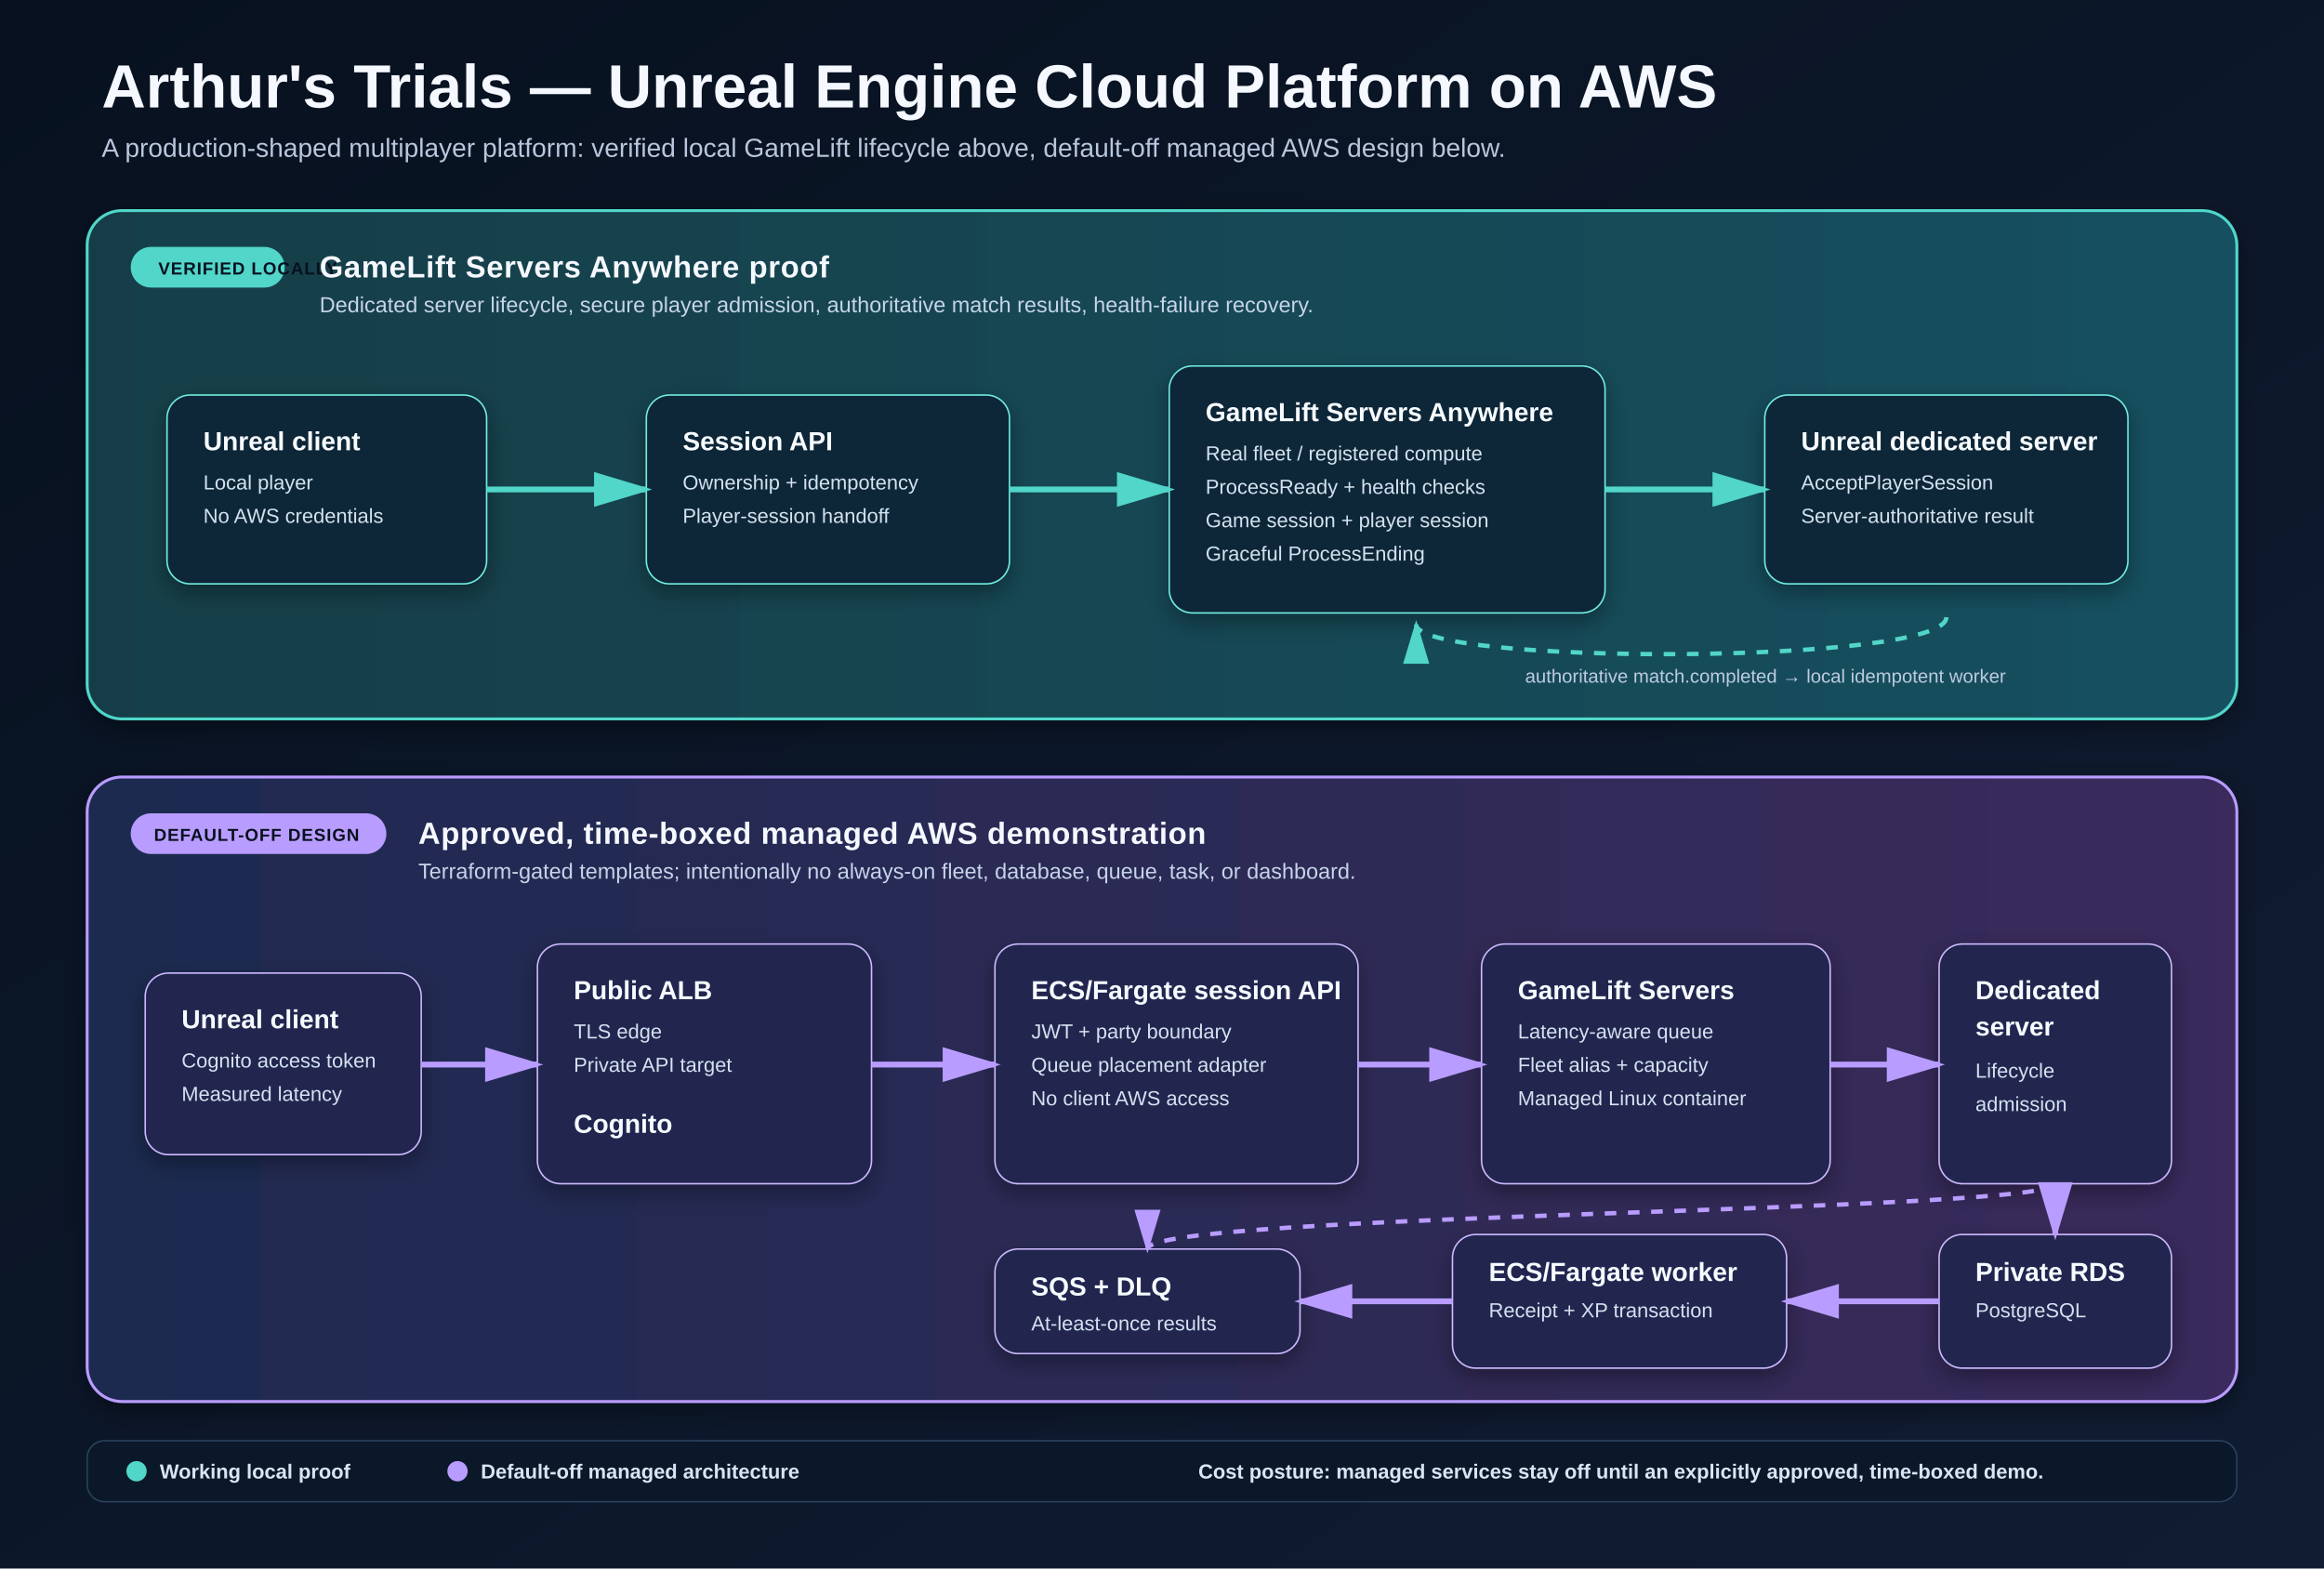
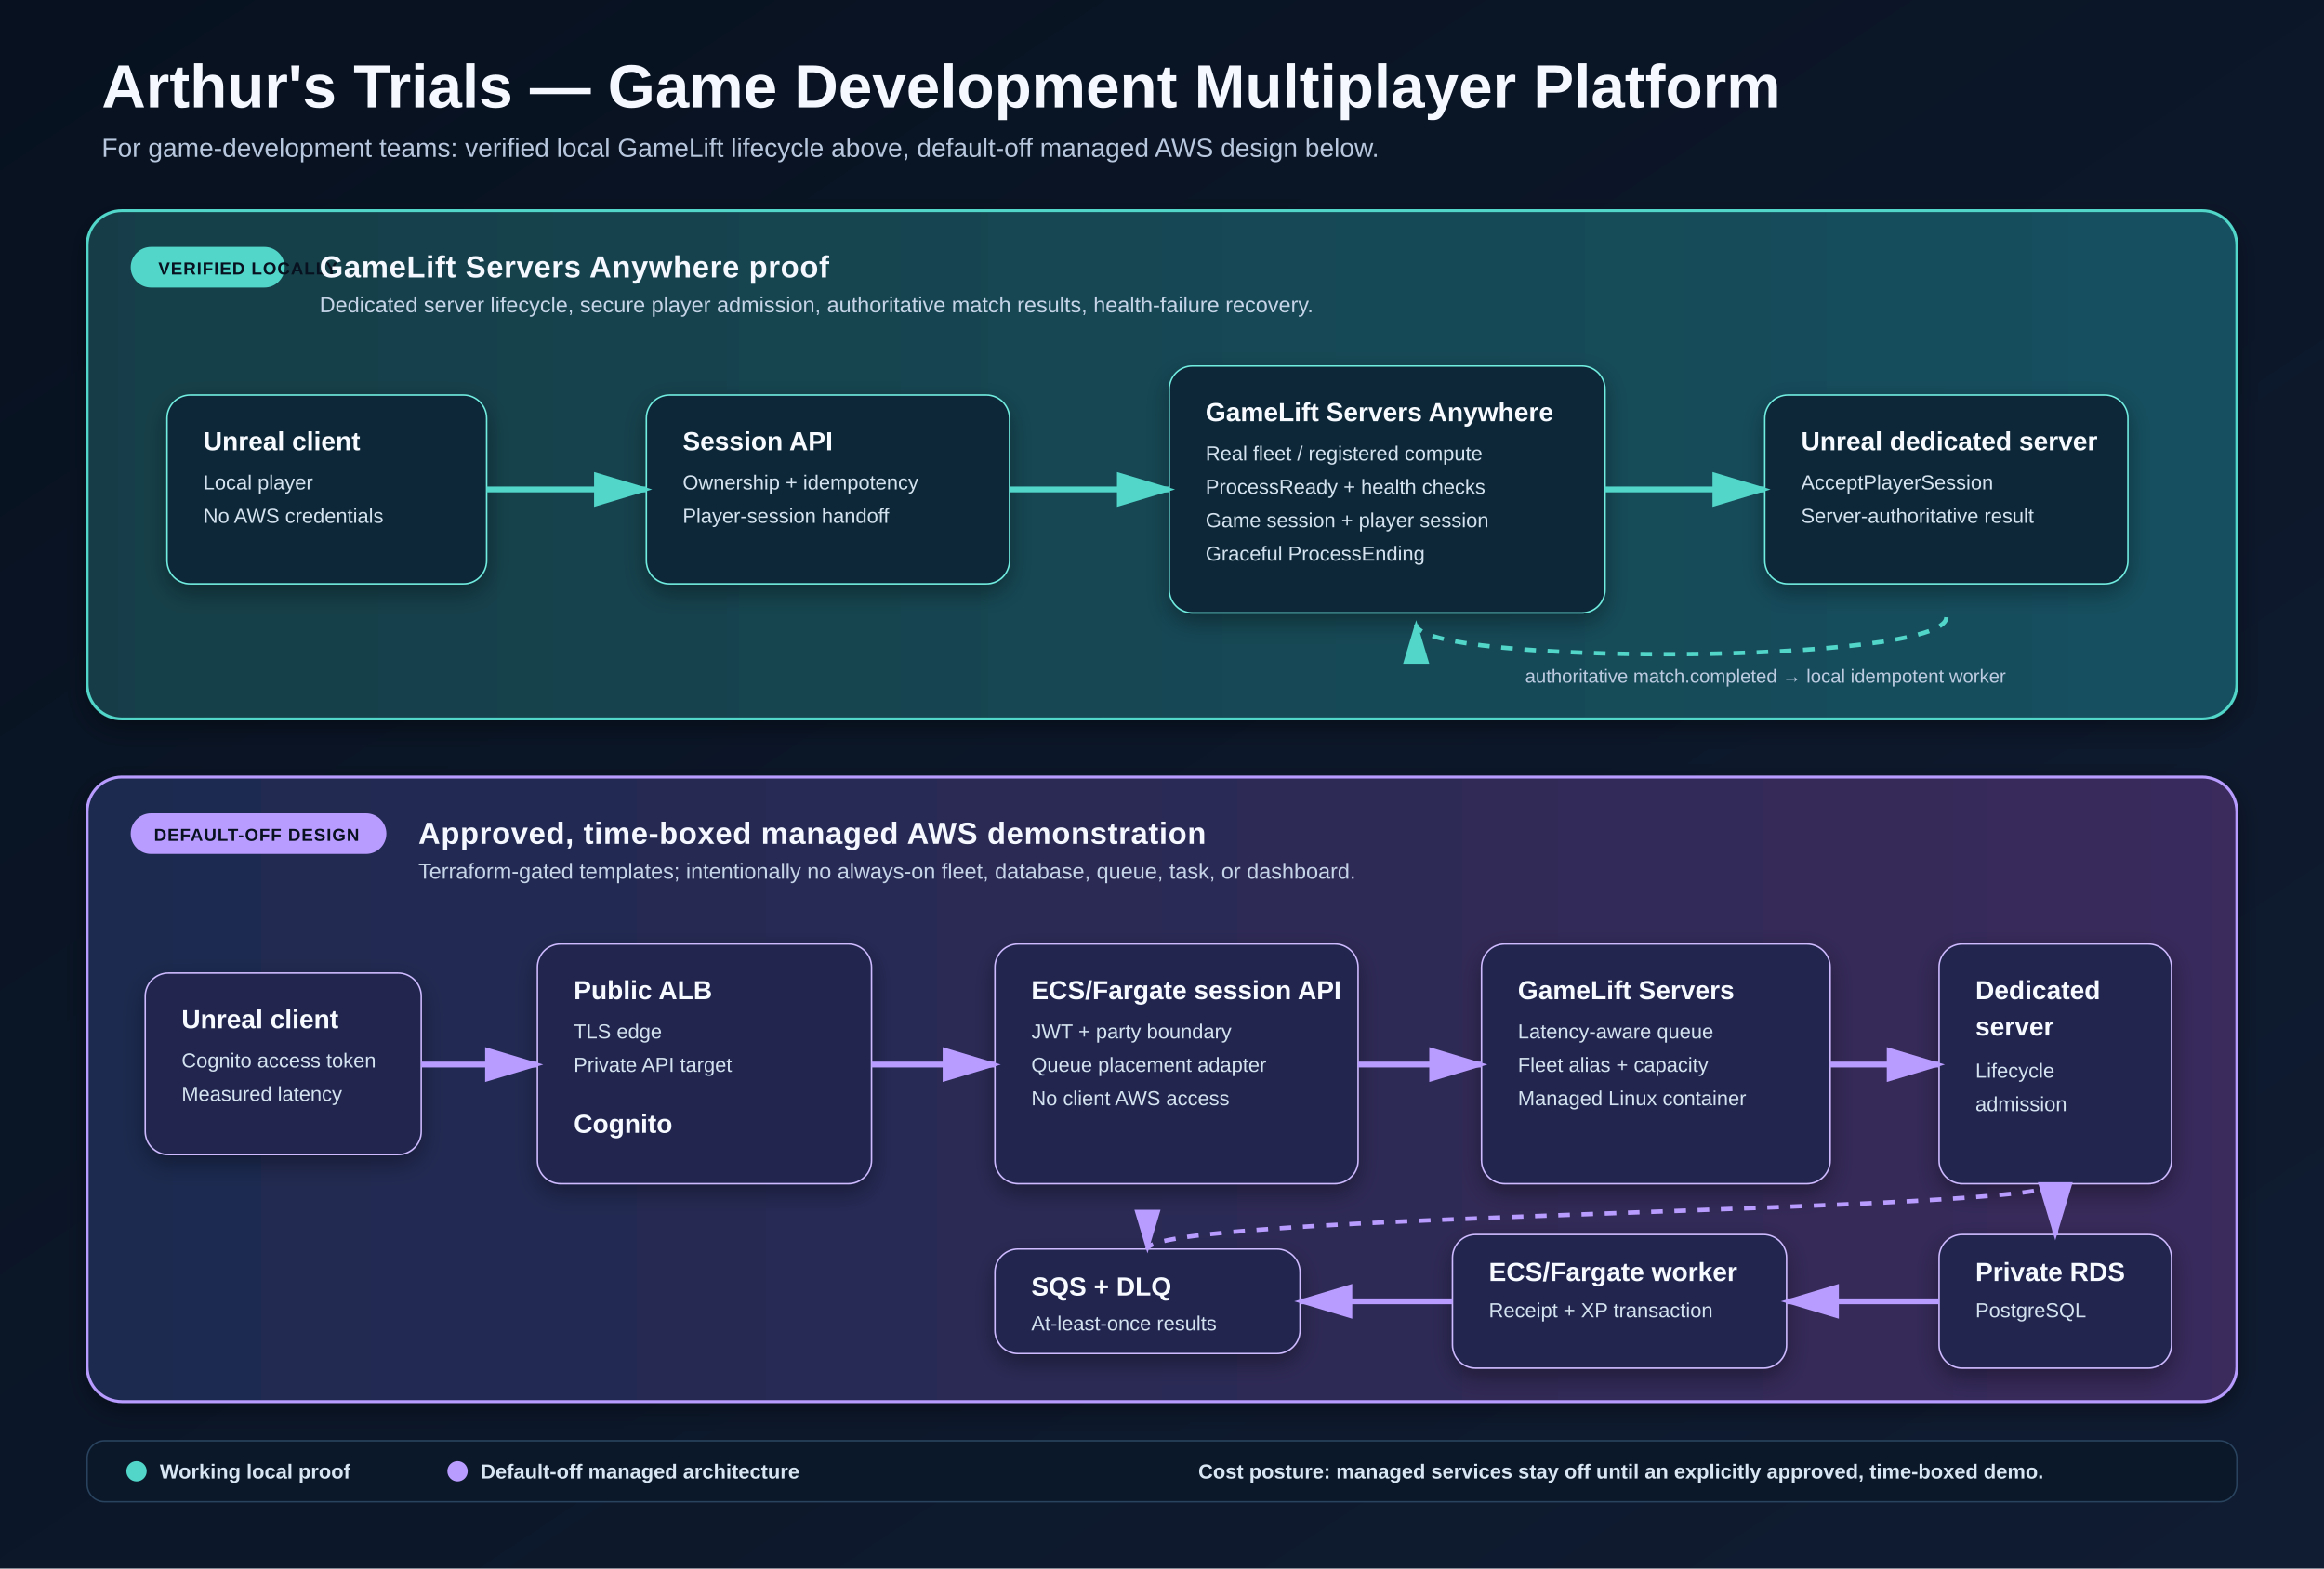
<svg xmlns="http://www.w3.org/2000/svg" width="1600" height="1080" viewBox="0 0 1600 1080" role="img" aria-labelledby="title desc">
  <defs>
    <linearGradient id="bg" x1="0" x2="1" y1="0" y2="1">
      <stop stop-color="#07111f" />
      <stop offset="1" stop-color="#101c32" />
    </linearGradient>
    <linearGradient id="verified" x1="0" x2="1">
      <stop stop-color="#163e47" />
      <stop offset="1" stop-color="#145060" />
    </linearGradient>
    <linearGradient id="planned" x1="0" x2="1">
      <stop stop-color="#1d2a50" />
      <stop offset="1" stop-color="#3a295b" />
    </linearGradient>
    <filter id="shadow" x="-20%" y="-20%" width="140%" height="140%">
      <feDropShadow dx="0" dy="6" stdDeviation="8" flood-color="#000" flood-opacity=".35" />
    </filter>
    <marker id="arrow-teal" markerWidth="10" markerHeight="10" refX="9" refY="3" orient="auto">
      <path d="M0,0 L10,3 L0,6 Z" fill="#51d6c9" />
    </marker>
    <marker id="arrow-purple" markerWidth="10" markerHeight="10" refX="9" refY="3" orient="auto">
      <path d="M0,0 L10,3 L0,6 Z" fill="#b99cff" />
    </marker>
    <style>
      .title { font: 700 42px Arial, sans-serif; fill: #f5f8ff; }
      .subtitle { font: 400 18px Arial, sans-serif; fill: #b8c7dd; }
      .lane { font: 700 21px Arial, sans-serif; fill: #f5f8ff; letter-spacing: .4px; }
      .laneNote { font: 400 15px Arial, sans-serif; fill: #c6d4e8; }
      .boxTitle { font: 700 18px Arial, sans-serif; fill: #f7fbff; }
      .boxText { font: 400 14px Arial, sans-serif; fill: #d4e2ef; }
      .small { font: 400 13px Arial, sans-serif; fill: #bdcbe0; }
      .tag { font: 700 12px Arial, sans-serif; fill: #07111f; letter-spacing: .6px; }
      .legend { font: 600 14px Arial, sans-serif; fill: #d8e5f3; }
    </style>
  </defs>
  <rect width="1600" height="1080" fill="url(#bg)" />
-   <text x="70" y="74" class="title">Arthur's Trials — Unreal Engine Cloud Platform on AWS</text>
-   <text x="70" y="108" class="subtitle">A production-shaped multiplayer platform: verified local GameLift lifecycle above, default-off managed AWS design below.</text>
+   <text x="70" y="74" class="title">Arthur's Trials — Game Development Multiplayer Platform</text>
+   <text x="70" y="108" class="subtitle">For game-development teams: verified local GameLift lifecycle above, default-off managed AWS design below.</text>
  <rect x="60" y="145" width="1480" height="350" rx="24" fill="url(#verified)" stroke="#51d6c9" stroke-width="2" filter="url(#shadow)" />
  <rect x="90" y="170" width="106" height="28" rx="14" fill="#51d6c9" />
  <text x="109" y="189" class="tag">VERIFIED LOCALLY</text>
  <text x="220" y="191" class="lane">GameLift Servers Anywhere proof</text>
  <text x="220" y="215" class="laneNote">Dedicated server lifecycle, secure player admission, authoritative match results, health-failure recovery.</text>
  <g filter="url(#shadow)">
    <rect x="115" y="272" width="220" height="130" rx="16" fill="#0d2838" stroke="#72eee1" />
    <text x="140" y="310" class="boxTitle">Unreal client</text>
    <text x="140" y="337" class="boxText">Local player</text>
    <text x="140" y="360" class="boxText">No AWS credentials</text>
    <rect x="445" y="272" width="250" height="130" rx="16" fill="#0d2838" stroke="#72eee1" />
    <text x="470" y="310" class="boxTitle">Session API</text>
    <text x="470" y="337" class="boxText">Ownership + idempotency</text>
    <text x="470" y="360" class="boxText">Player-session handoff</text>
    <rect x="805" y="252" width="300" height="170" rx="16" fill="#0d2838" stroke="#72eee1" />
    <text x="830" y="290" class="boxTitle">GameLift Servers Anywhere</text>
    <text x="830" y="317" class="boxText">Real fleet / registered compute</text>
    <text x="830" y="340" class="boxText">ProcessReady + health checks</text>
    <text x="830" y="363" class="boxText">Game session + player session</text>
    <text x="830" y="386" class="boxText">Graceful ProcessEnding</text>
    <rect x="1215" y="272" width="250" height="130" rx="16" fill="#0d2838" stroke="#72eee1" />
    <text x="1240" y="310" class="boxTitle">Unreal dedicated server</text>
    <text x="1240" y="337" class="boxText">AcceptPlayerSession</text>
    <text x="1240" y="360" class="boxText">Server-authoritative result</text>
  </g>
  <path d="M335 337 H445" stroke="#51d6c9" stroke-width="4" marker-end="url(#arrow-teal)" />
  <path d="M695 337 H805" stroke="#51d6c9" stroke-width="4" marker-end="url(#arrow-teal)" />
  <path d="M1105 337 H1215" stroke="#51d6c9" stroke-width="4" marker-end="url(#arrow-teal)" />
  <path d="M1340 425 C1340 458 975 458 975 430" fill="none" stroke="#51d6c9" stroke-width="3" stroke-dasharray="8 8" marker-end="url(#arrow-teal)" />
  <text x="1050" y="470" class="small">authoritative match.completed → local idempotent worker</text>
  <rect x="60" y="535" width="1480" height="430" rx="24" fill="url(#planned)" stroke="#b99cff" stroke-width="2" filter="url(#shadow)" />
  <rect x="90" y="560" width="176" height="28" rx="14" fill="#b99cff" />
  <text x="106" y="579" class="tag">DEFAULT-OFF DESIGN</text>
  <text x="288" y="581" class="lane">Approved, time-boxed managed AWS demonstration</text>
  <text x="288" y="605" class="laneNote">Terraform-gated templates; intentionally no always-on fleet, database, queue, task, or dashboard.</text>
  <g filter="url(#shadow)">
    <rect x="100" y="670" width="190" height="125" rx="16" fill="#202650" stroke="#cfbbff" />
    <text x="125" y="708" class="boxTitle">Unreal client</text>
    <text x="125" y="735" class="boxText">Cognito access token</text>
    <text x="125" y="758" class="boxText">Measured latency</text>
    <rect x="370" y="650" width="230" height="165" rx="16" fill="#202650" stroke="#cfbbff" />
    <text x="395" y="688" class="boxTitle">Public ALB</text>
    <text x="395" y="715" class="boxText">TLS edge</text>
    <text x="395" y="738" class="boxText">Private API target</text>
    <text x="395" y="780" class="boxTitle">Cognito</text>
    <rect x="685" y="650" width="250" height="165" rx="16" fill="#202650" stroke="#cfbbff" />
    <text x="710" y="688" class="boxTitle">ECS/Fargate session API</text>
    <text x="710" y="715" class="boxText">JWT + party boundary</text>
    <text x="710" y="738" class="boxText">Queue placement adapter</text>
    <text x="710" y="761" class="boxText">No client AWS access</text>
    <rect x="1020" y="650" width="240" height="165" rx="16" fill="#202650" stroke="#cfbbff" />
    <text x="1045" y="688" class="boxTitle">GameLift Servers</text>
    <text x="1045" y="715" class="boxText">Latency-aware queue</text>
    <text x="1045" y="738" class="boxText">Fleet alias + capacity</text>
    <text x="1045" y="761" class="boxText">Managed Linux container</text>
    <rect x="1335" y="650" width="160" height="165" rx="16" fill="#202650" stroke="#cfbbff" />
    <text x="1360" y="688" class="boxTitle">Dedicated</text>
    <text x="1360" y="713" class="boxTitle">server</text>
    <text x="1360" y="742" class="boxText">Lifecycle</text>
    <text x="1360" y="765" class="boxText">admission</text>
    <rect x="685" y="860" width="210" height="72" rx="16" fill="#202650" stroke="#cfbbff" />
    <text x="710" y="892" class="boxTitle">SQS + DLQ</text>
    <text x="710" y="916" class="boxText">At-least-once results</text>
    <rect x="1000" y="850" width="230" height="92" rx="16" fill="#202650" stroke="#cfbbff" />
    <text x="1025" y="882" class="boxTitle">ECS/Fargate worker</text>
    <text x="1025" y="907" class="boxText">Receipt + XP transaction</text>
    <rect x="1335" y="850" width="160" height="92" rx="16" fill="#202650" stroke="#cfbbff" />
    <text x="1360" y="882" class="boxTitle">Private RDS</text>
    <text x="1360" y="907" class="boxText">PostgreSQL</text>
  </g>
  <path d="M290 733 H370" stroke="#b99cff" stroke-width="4" marker-end="url(#arrow-purple)" />
  <path d="M600 733 H685" stroke="#b99cff" stroke-width="4" marker-end="url(#arrow-purple)" />
  <path d="M935 733 H1020" stroke="#b99cff" stroke-width="4" marker-end="url(#arrow-purple)" />
  <path d="M1260 733 H1335" stroke="#b99cff" stroke-width="4" marker-end="url(#arrow-purple)" />
  <path d="M1415 815 V850" stroke="#b99cff" stroke-width="4" marker-end="url(#arrow-purple)" />
  <path d="M1335 896 H1230" stroke="#b99cff" stroke-width="4" marker-end="url(#arrow-purple)" />
  <path d="M1000 896 H895" stroke="#b99cff" stroke-width="4" marker-end="url(#arrow-purple)" />
  <path d="M1415 815 C1415 835 790 835 790 860" fill="none" stroke="#b99cff" stroke-width="3" stroke-dasharray="8 8" marker-end="url(#arrow-purple)" />
  <rect x="60" y="992" width="1480" height="42" rx="12" fill="#0b182a" stroke="#29435e" />
  <circle cx="94" cy="1013" r="7" fill="#51d6c9" />
  <text x="110" y="1018" class="legend">Working local proof</text>
  <circle cx="315" cy="1013" r="7" fill="#b99cff" />
  <text x="331" y="1018" class="legend">Default-off managed architecture</text>
  <text x="825" y="1018" class="legend">Cost posture: managed services stay off until an explicitly approved, time-boxed demo.</text>
</svg>
